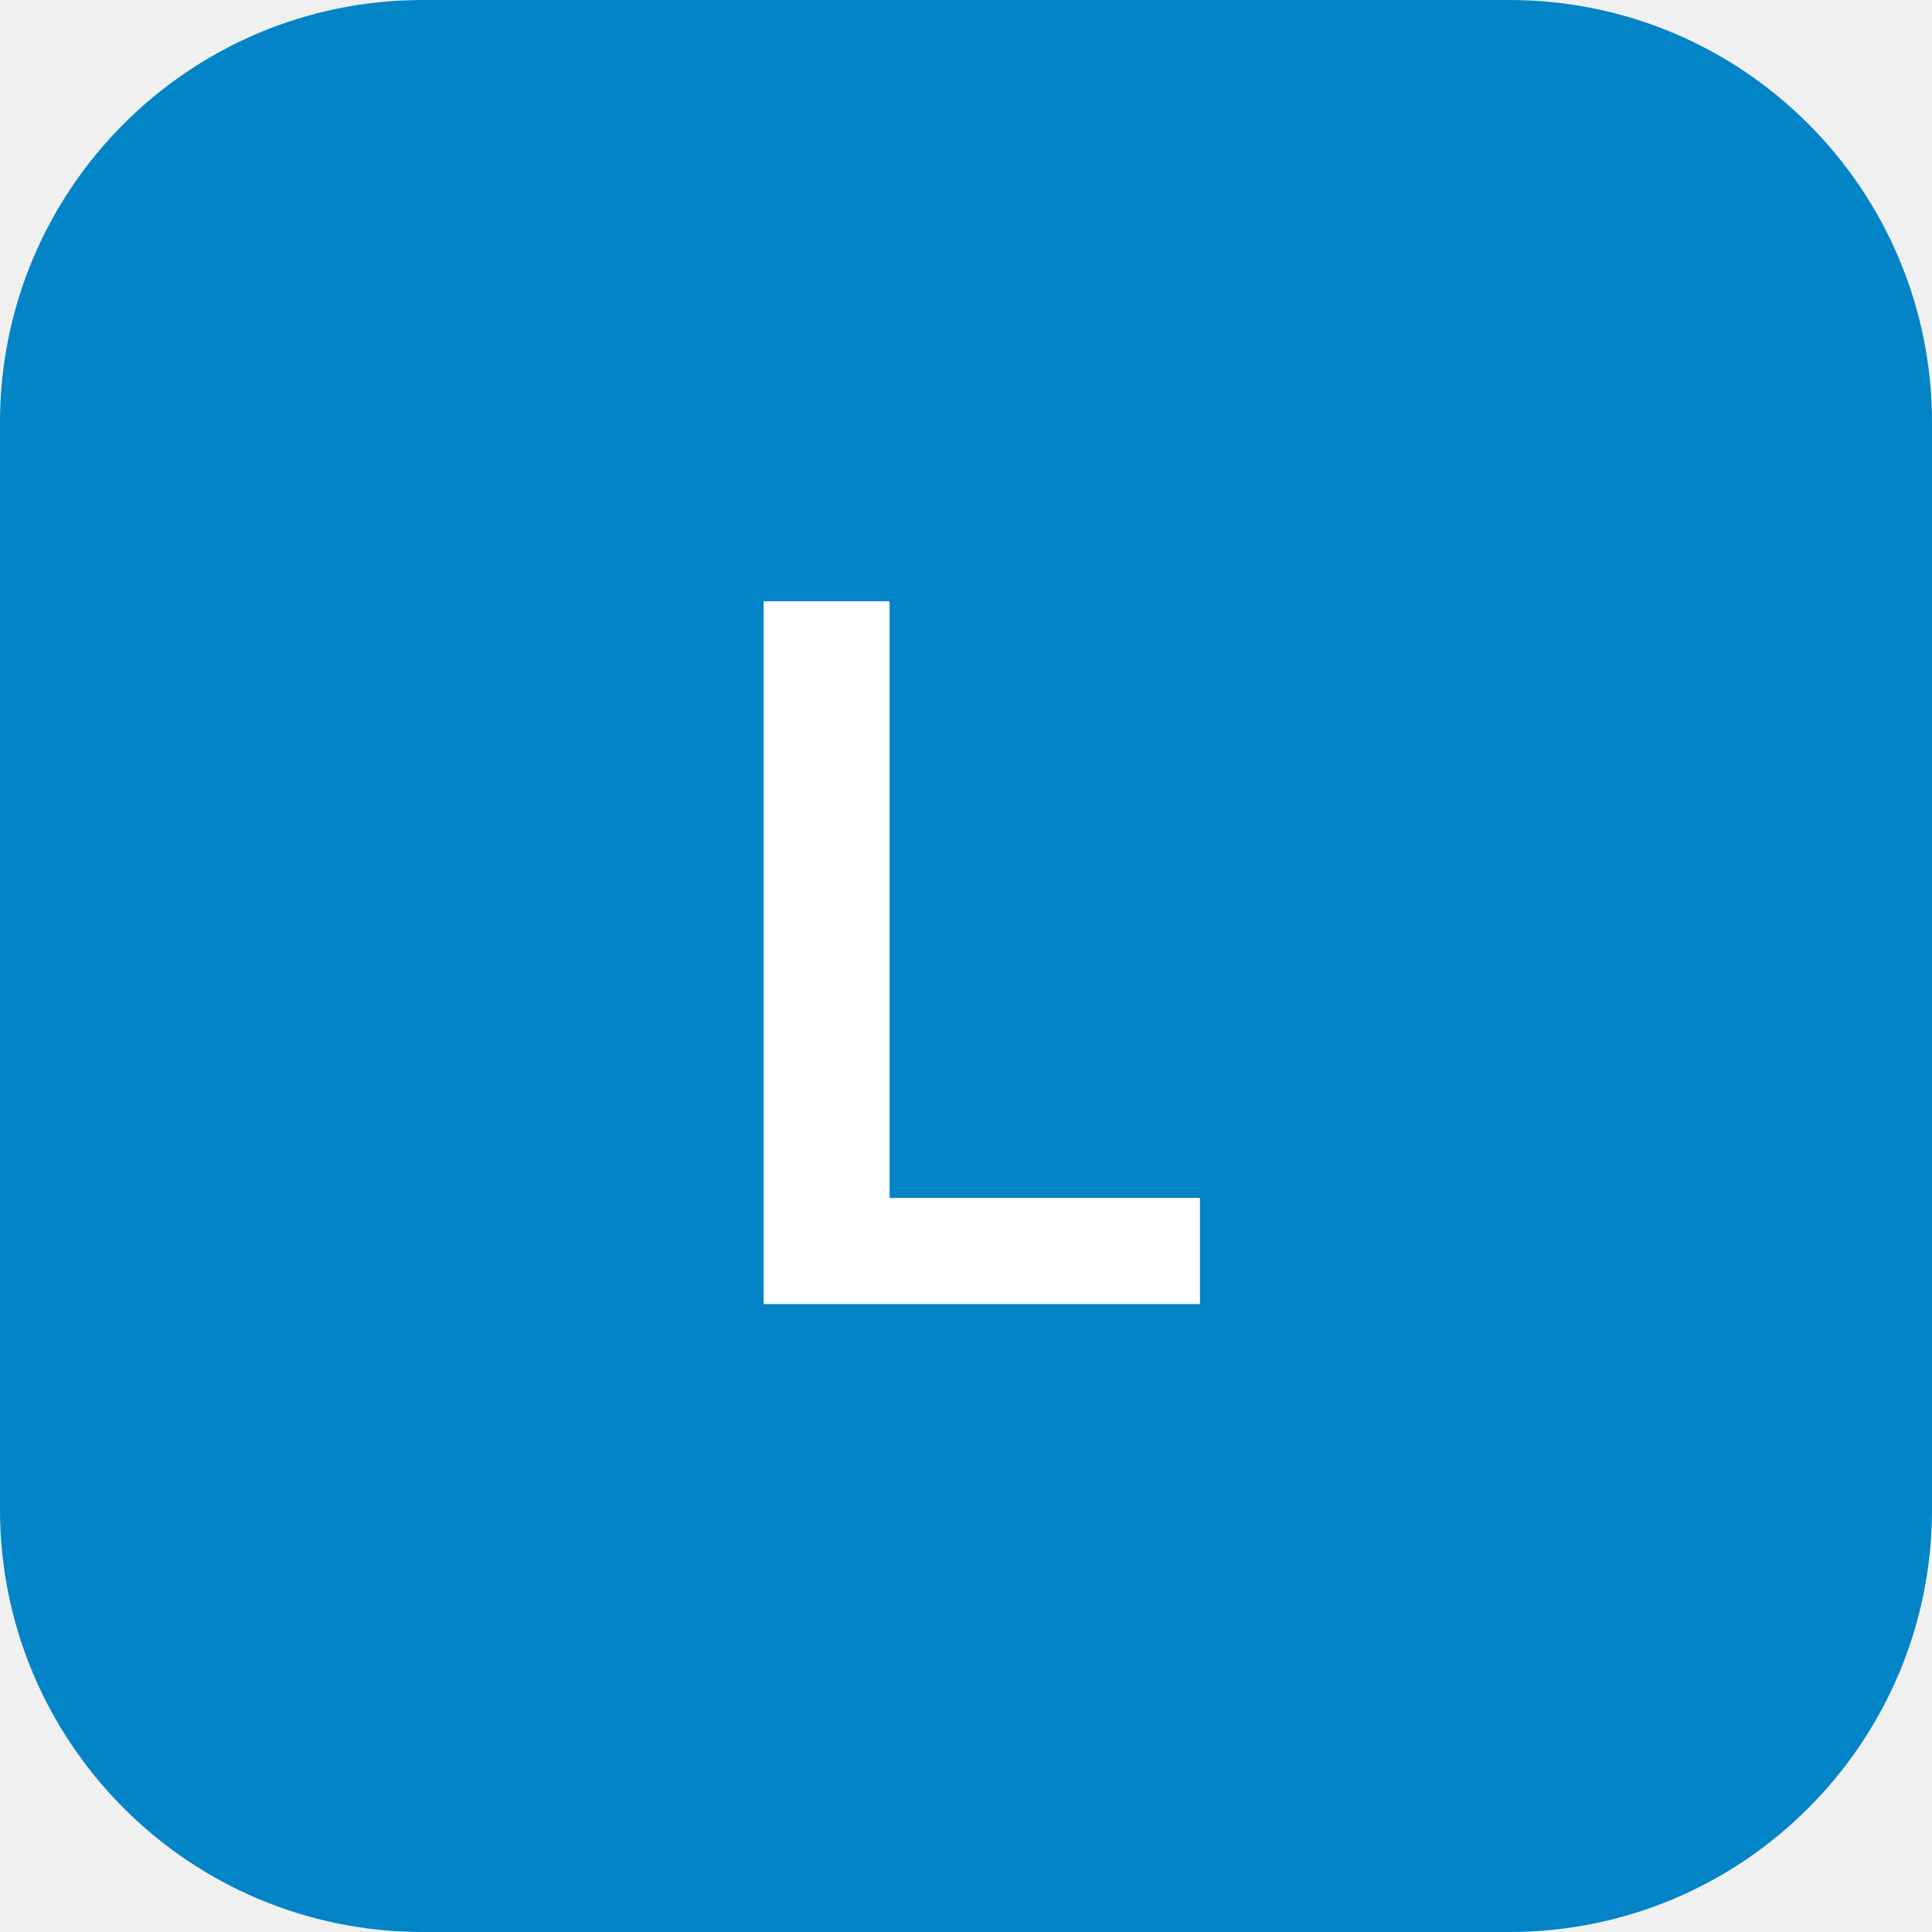
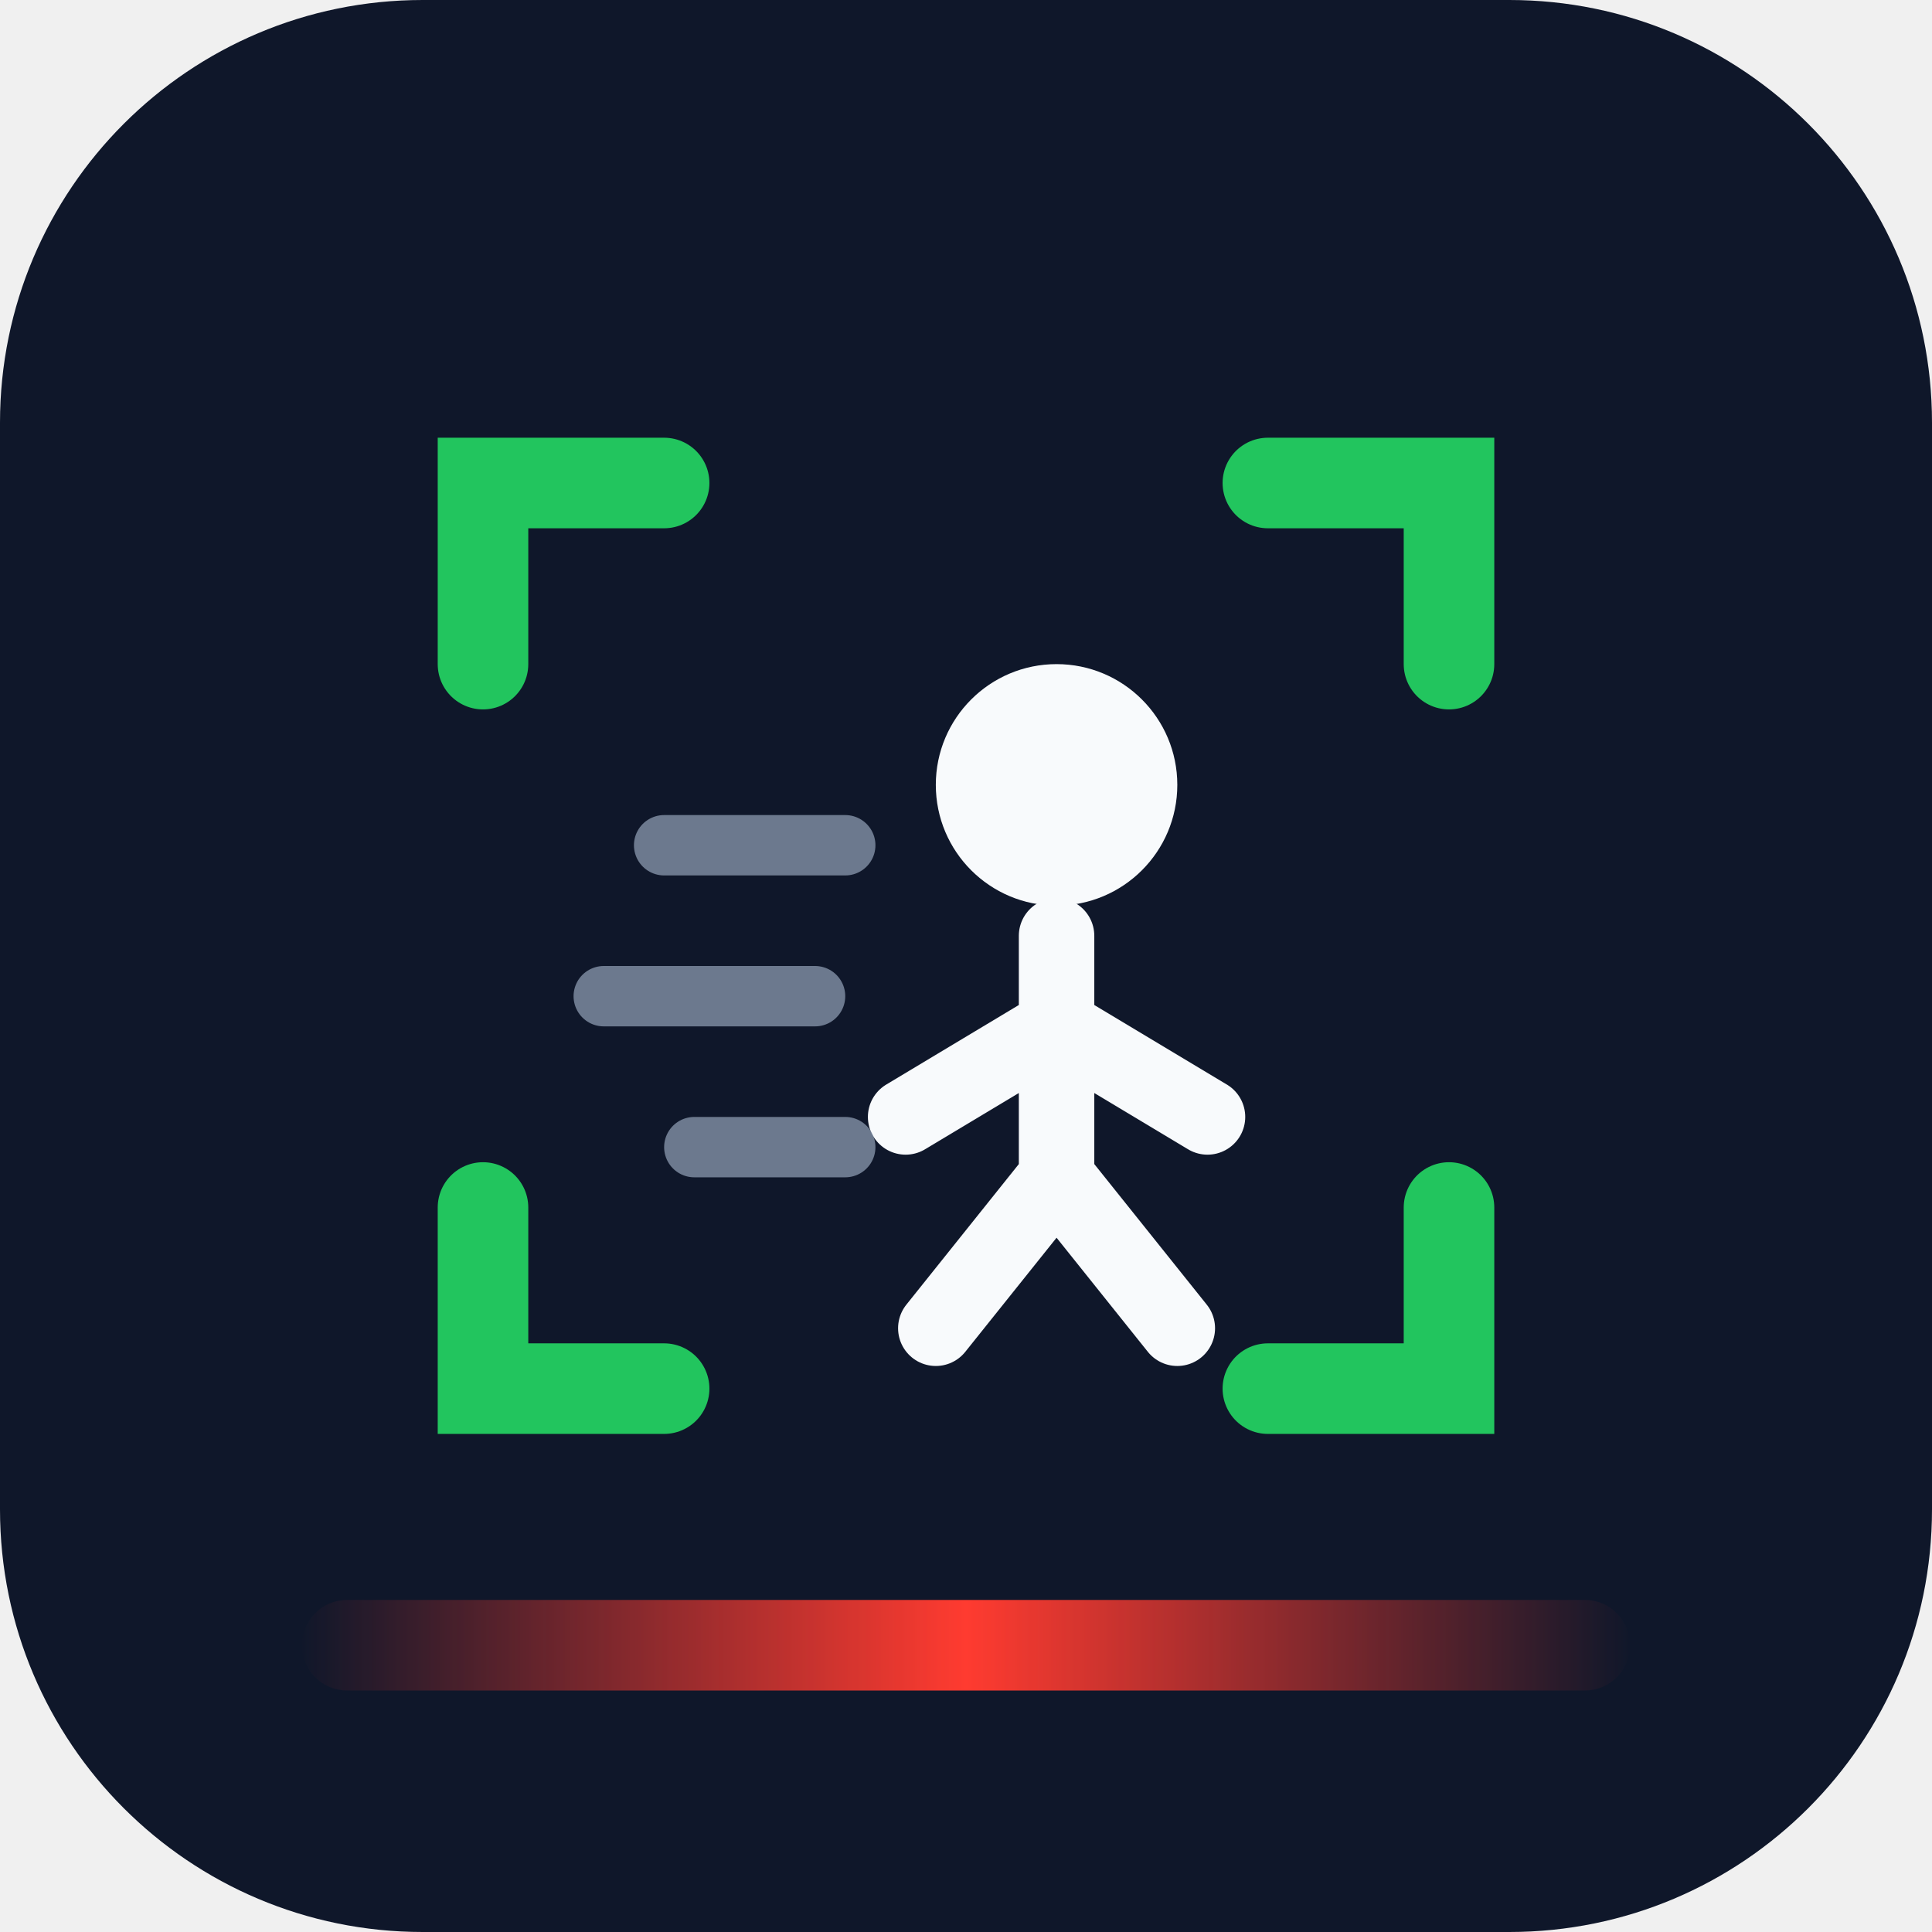
<svg xmlns="http://www.w3.org/2000/svg" viewBox="0 0 64 64">
-   <rect width="64" height="64" rx="14" fill="#0284c7" />
-   <text x="32" y="32" dy="0.35em" text-anchor="middle" font-family="ui-sans-serif, system-ui, -apple-system, sans-serif" font-size="32" font-weight="600" fill="#ffffff">L</text>
+   <defs>
+     <linearGradient id="strip" x1="0" x2="1">
+       <stop offset="0" stop-color="#ff3b30" stop-opacity="0" />
+       <stop offset="0.5" stop-color="#ff3b30" />
+       <stop offset="1" stop-color="#ff3b30" stop-opacity="0" />
+     </linearGradient>
+   </defs>
+   <rect width="64" height="64" rx="14" fill="#0f172a" />
+   <g fill="none" stroke="#22c55e" stroke-width="3" stroke-linecap="round">
+     <path d="M16 22v-6h6M42 16h6v6M48 40v6h-6M22 46h-6v-6" />
+   </g>
+   <circle cx="35" cy="26" r="4" fill="#f8fafc" />
+   <path d="M35 31v8m0-5l-5 3m5-3l5 3m-5 2l-4 5m4-5l4 5" stroke="#f8fafc" stroke-width="2.5" stroke-linecap="round" fill="none" />
+   <path d="M22 28h6M20 33h7M23 38h5" stroke="#94a3b8" stroke-width="2" stroke-linecap="round" opacity="0.7" />
+   <rect x="10" y="53" width="44" height="3" rx="1.5" fill="url(#strip)" />
</svg>
